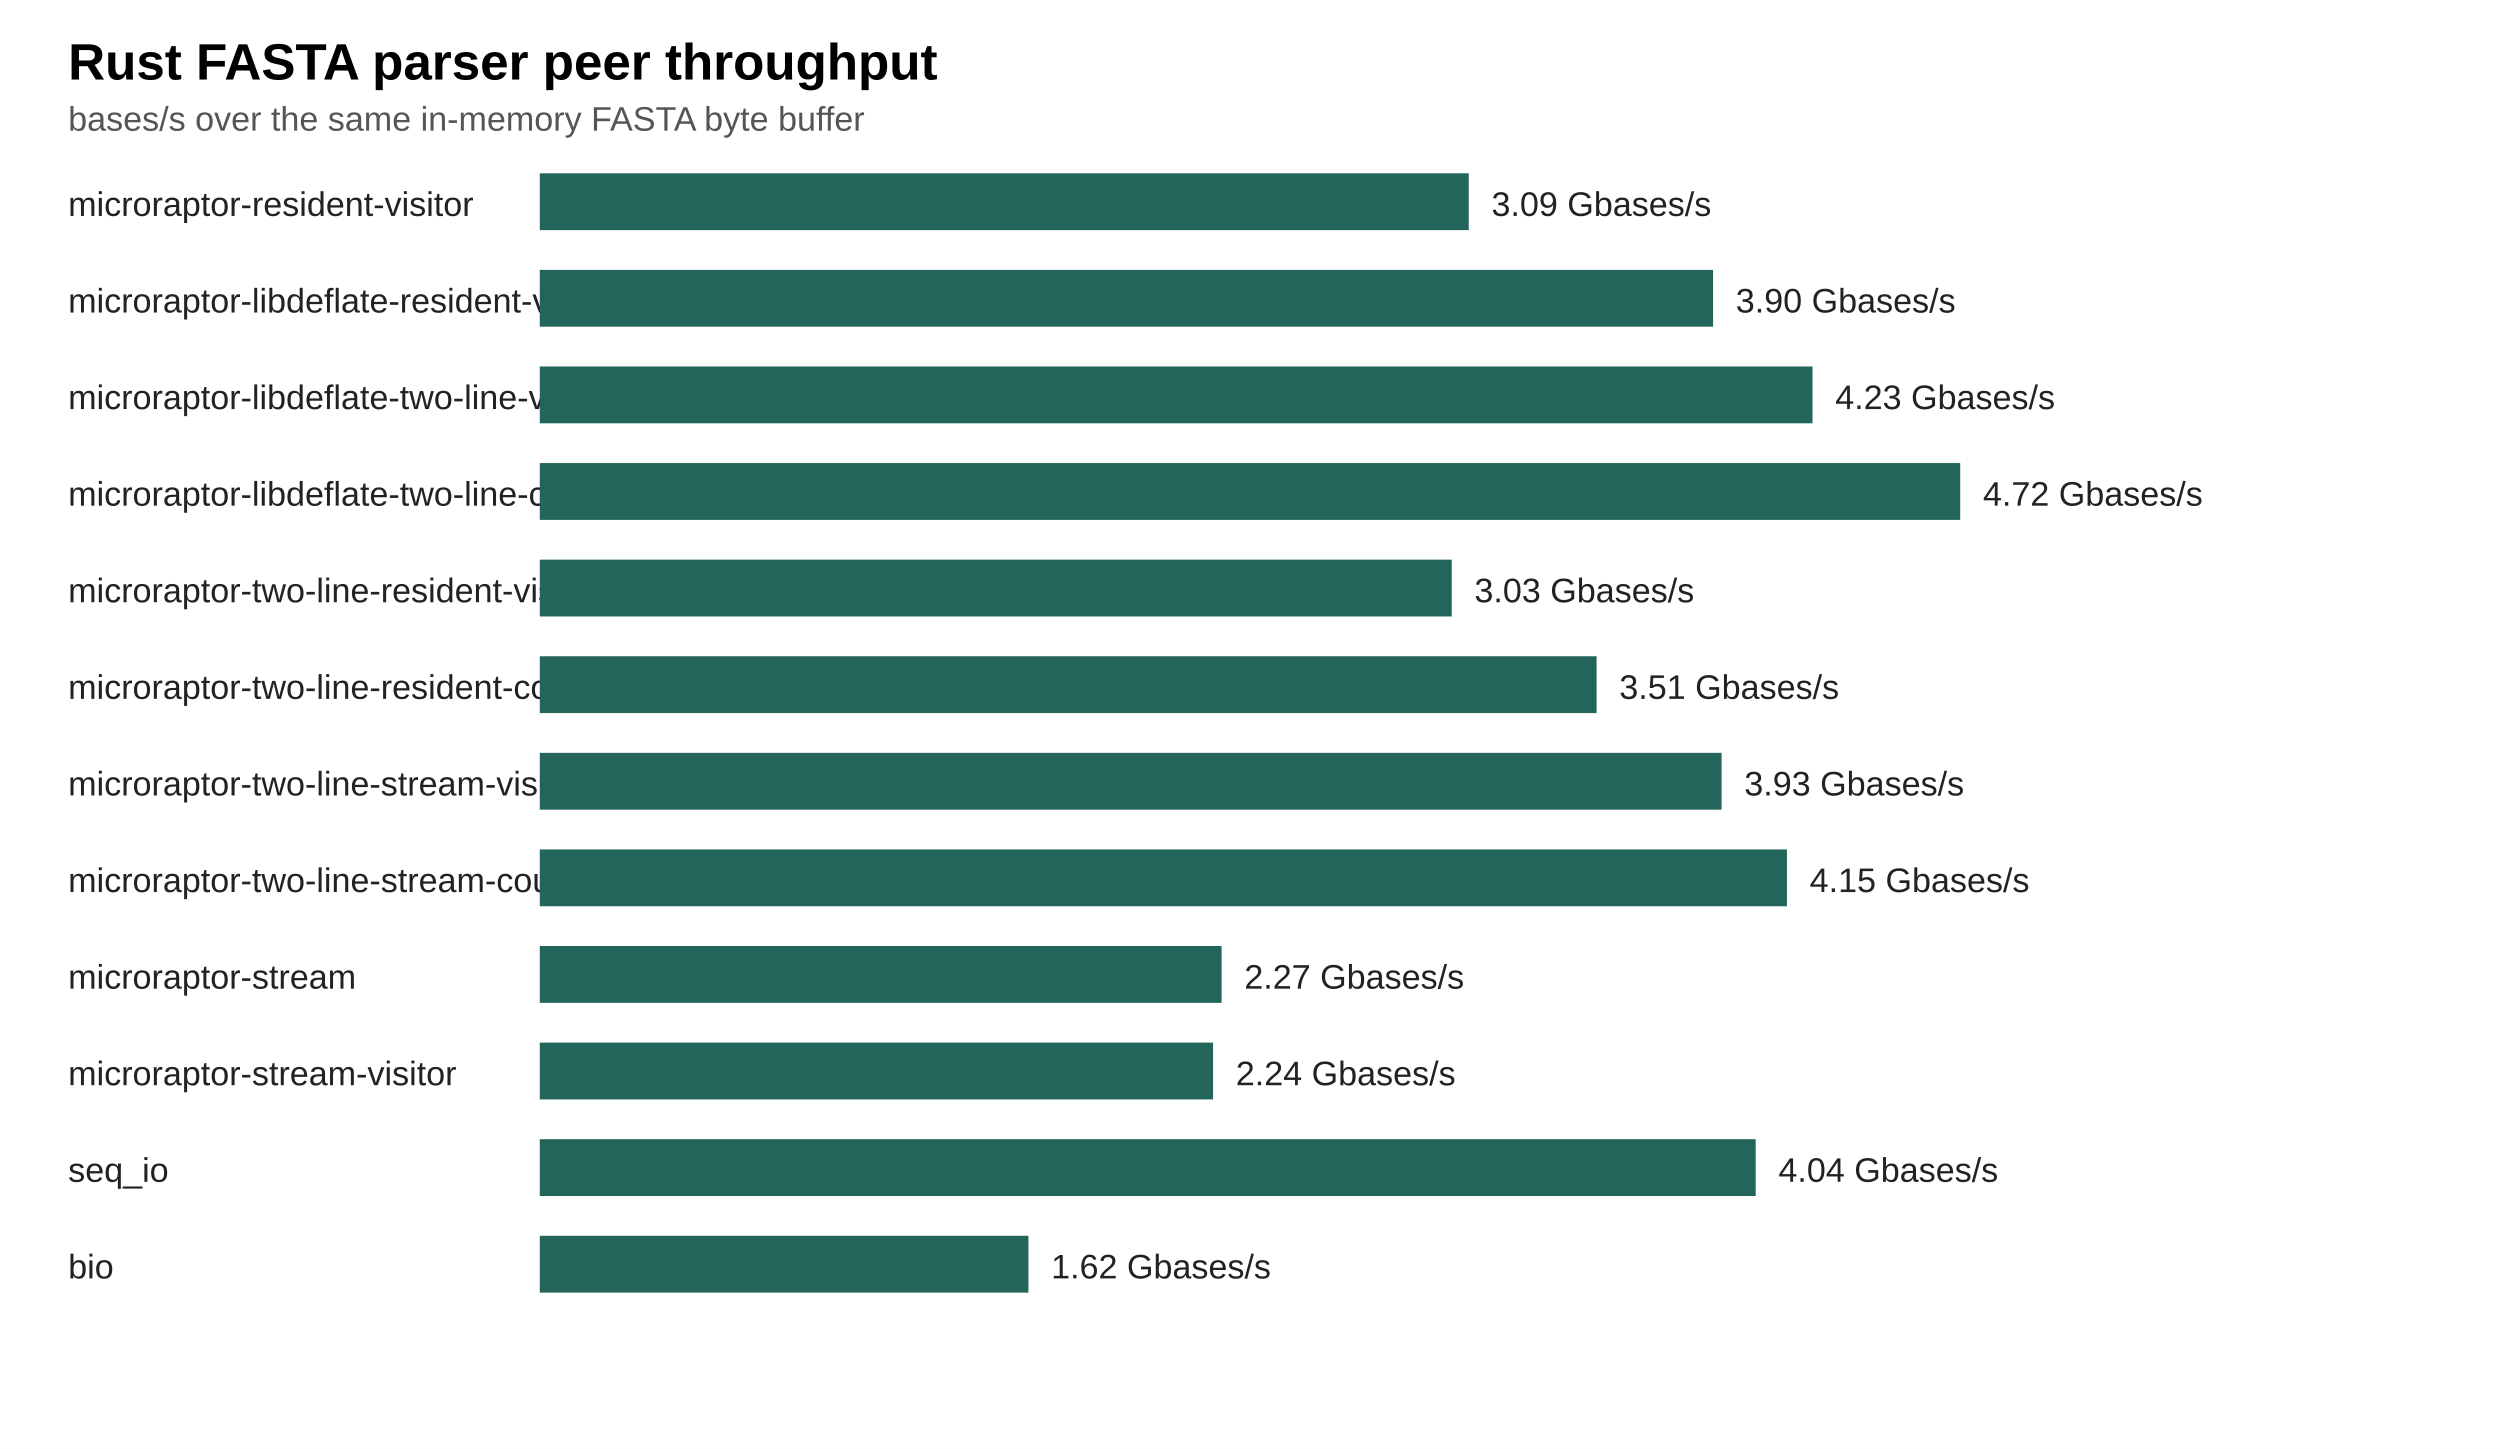
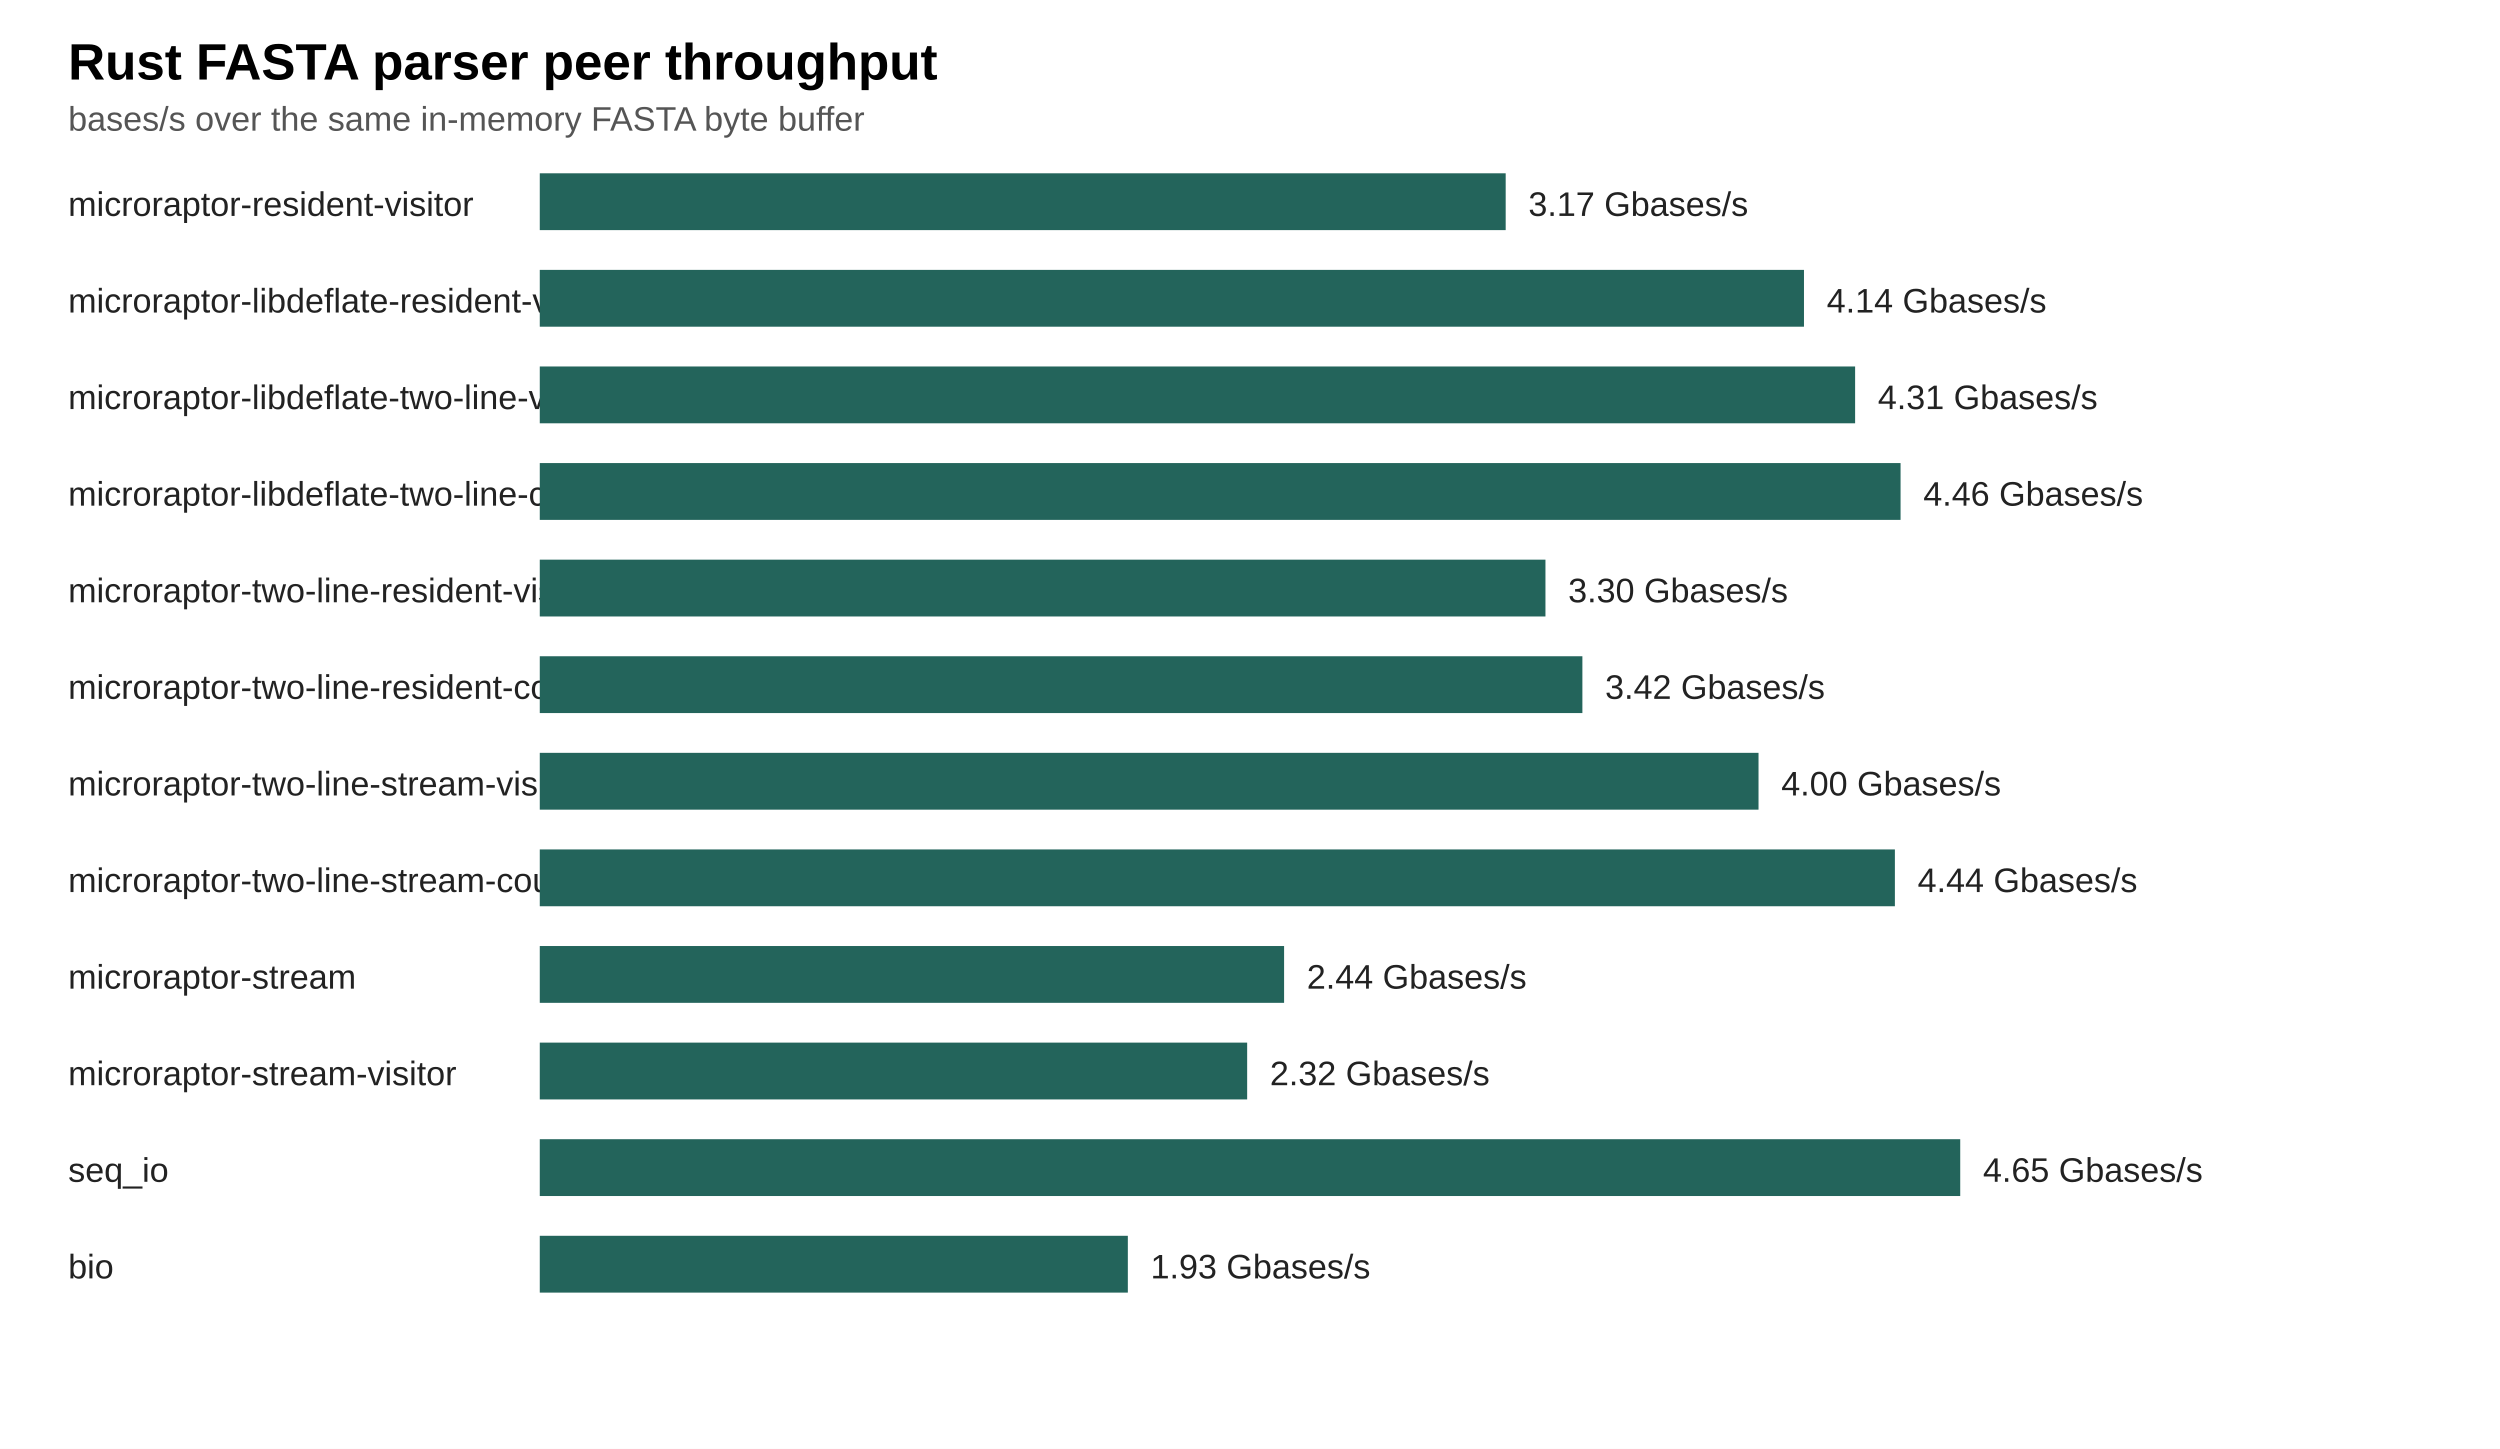
<svg xmlns="http://www.w3.org/2000/svg" width="880" height="510" viewBox="0 0 880 510">
  <rect width="100%" height="100%" fill="white" />
  <text x="24" y="28" font-family="Arial, sans-serif" font-size="18" font-weight="700">Rust FASTA parser peer throughput</text>
  <text x="24" y="46" font-family="Arial, sans-serif" font-size="12" fill="#555">bases/s over the same in-memory FASTA byte buffer</text>
  <text x="24" y="76" font-family="Arial, sans-serif" font-size="12" fill="#222">microraptor-resident-visitor</text>
-   <rect x="190" y="61" width="327" height="20" fill="#23645b" />
-   <text x="525" y="76" font-family="Arial, sans-serif" font-size="12" fill="#222">3.09 Gbases/s</text>
+   <rect x="190" y="61" width="340" height="20" fill="#23645b" />
+   <text x="538" y="76" font-family="Arial, sans-serif" font-size="12" fill="#222">3.17 Gbases/s</text>
  <text x="24" y="110" font-family="Arial, sans-serif" font-size="12" fill="#222">microraptor-libdeflate-resident-visitor</text>
-   <rect x="190" y="95" width="413" height="20" fill="#23645b" />
-   <text x="611" y="110" font-family="Arial, sans-serif" font-size="12" fill="#222">3.90 Gbases/s</text>
+   <rect x="190" y="95" width="445" height="20" fill="#23645b" />
+   <text x="643" y="110" font-family="Arial, sans-serif" font-size="12" fill="#222">4.14 Gbases/s</text>
  <text x="24" y="144" font-family="Arial, sans-serif" font-size="12" fill="#222">microraptor-libdeflate-two-line-visitor</text>
-   <rect x="190" y="129" width="448" height="20" fill="#23645b" />
-   <text x="646" y="144" font-family="Arial, sans-serif" font-size="12" fill="#222">4.23 Gbases/s</text>
+   <rect x="190" y="129" width="463" height="20" fill="#23645b" />
+   <text x="661" y="144" font-family="Arial, sans-serif" font-size="12" fill="#222">4.31 Gbases/s</text>
  <text x="24" y="178" font-family="Arial, sans-serif" font-size="12" fill="#222">microraptor-libdeflate-two-line-counter</text>
-   <rect x="190" y="163" width="500" height="20" fill="#23645b" />
-   <text x="698" y="178" font-family="Arial, sans-serif" font-size="12" fill="#222">4.72 Gbases/s</text>
+   <rect x="190" y="163" width="479" height="20" fill="#23645b" />
+   <text x="677" y="178" font-family="Arial, sans-serif" font-size="12" fill="#222">4.46 Gbases/s</text>
  <text x="24" y="212" font-family="Arial, sans-serif" font-size="12" fill="#222">microraptor-two-line-resident-visitor</text>
-   <rect x="190" y="197" width="321" height="20" fill="#23645b" />
-   <text x="519" y="212" font-family="Arial, sans-serif" font-size="12" fill="#222">3.03 Gbases/s</text>
+   <rect x="190" y="197" width="354" height="20" fill="#23645b" />
+   <text x="552" y="212" font-family="Arial, sans-serif" font-size="12" fill="#222">3.30 Gbases/s</text>
  <text x="24" y="246" font-family="Arial, sans-serif" font-size="12" fill="#222">microraptor-two-line-resident-counter</text>
-   <rect x="190" y="231" width="372" height="20" fill="#23645b" />
-   <text x="570" y="246" font-family="Arial, sans-serif" font-size="12" fill="#222">3.51 Gbases/s</text>
+   <rect x="190" y="231" width="367" height="20" fill="#23645b" />
+   <text x="565" y="246" font-family="Arial, sans-serif" font-size="12" fill="#222">3.42 Gbases/s</text>
  <text x="24" y="280" font-family="Arial, sans-serif" font-size="12" fill="#222">microraptor-two-line-stream-visitor</text>
-   <rect x="190" y="265" width="416" height="20" fill="#23645b" />
-   <text x="614" y="280" font-family="Arial, sans-serif" font-size="12" fill="#222">3.93 Gbases/s</text>
+   <rect x="190" y="265" width="429" height="20" fill="#23645b" />
+   <text x="627" y="280" font-family="Arial, sans-serif" font-size="12" fill="#222">4.00 Gbases/s</text>
  <text x="24" y="314" font-family="Arial, sans-serif" font-size="12" fill="#222">microraptor-two-line-stream-counter</text>
-   <rect x="190" y="299" width="439" height="20" fill="#23645b" />
-   <text x="637" y="314" font-family="Arial, sans-serif" font-size="12" fill="#222">4.15 Gbases/s</text>
+   <rect x="190" y="299" width="477" height="20" fill="#23645b" />
+   <text x="675" y="314" font-family="Arial, sans-serif" font-size="12" fill="#222">4.44 Gbases/s</text>
  <text x="24" y="348" font-family="Arial, sans-serif" font-size="12" fill="#222">microraptor-stream</text>
-   <rect x="190" y="333" width="240" height="20" fill="#23645b" />
-   <text x="438" y="348" font-family="Arial, sans-serif" font-size="12" fill="#222">2.27 Gbases/s</text>
+   <rect x="190" y="333" width="262" height="20" fill="#23645b" />
+   <text x="460" y="348" font-family="Arial, sans-serif" font-size="12" fill="#222">2.44 Gbases/s</text>
  <text x="24" y="382" font-family="Arial, sans-serif" font-size="12" fill="#222">microraptor-stream-visitor</text>
-   <rect x="190" y="367" width="237" height="20" fill="#23645b" />
-   <text x="435" y="382" font-family="Arial, sans-serif" font-size="12" fill="#222">2.24 Gbases/s</text>
+   <rect x="190" y="367" width="249" height="20" fill="#23645b" />
+   <text x="447" y="382" font-family="Arial, sans-serif" font-size="12" fill="#222">2.32 Gbases/s</text>
  <text x="24" y="416" font-family="Arial, sans-serif" font-size="12" fill="#222">seq_io</text>
-   <rect x="190" y="401" width="428" height="20" fill="#23645b" />
-   <text x="626" y="416" font-family="Arial, sans-serif" font-size="12" fill="#222">4.04 Gbases/s</text>
+   <rect x="190" y="401" width="500" height="20" fill="#23645b" />
+   <text x="698" y="416" font-family="Arial, sans-serif" font-size="12" fill="#222">4.65 Gbases/s</text>
  <text x="24" y="450" font-family="Arial, sans-serif" font-size="12" fill="#222">bio</text>
-   <rect x="190" y="435" width="172" height="20" fill="#23645b" />
-   <text x="370" y="450" font-family="Arial, sans-serif" font-size="12" fill="#222">1.62 Gbases/s</text>
+   <rect x="190" y="435" width="207" height="20" fill="#23645b" />
+   <text x="405" y="450" font-family="Arial, sans-serif" font-size="12" fill="#222">1.93 Gbases/s</text>
</svg>
